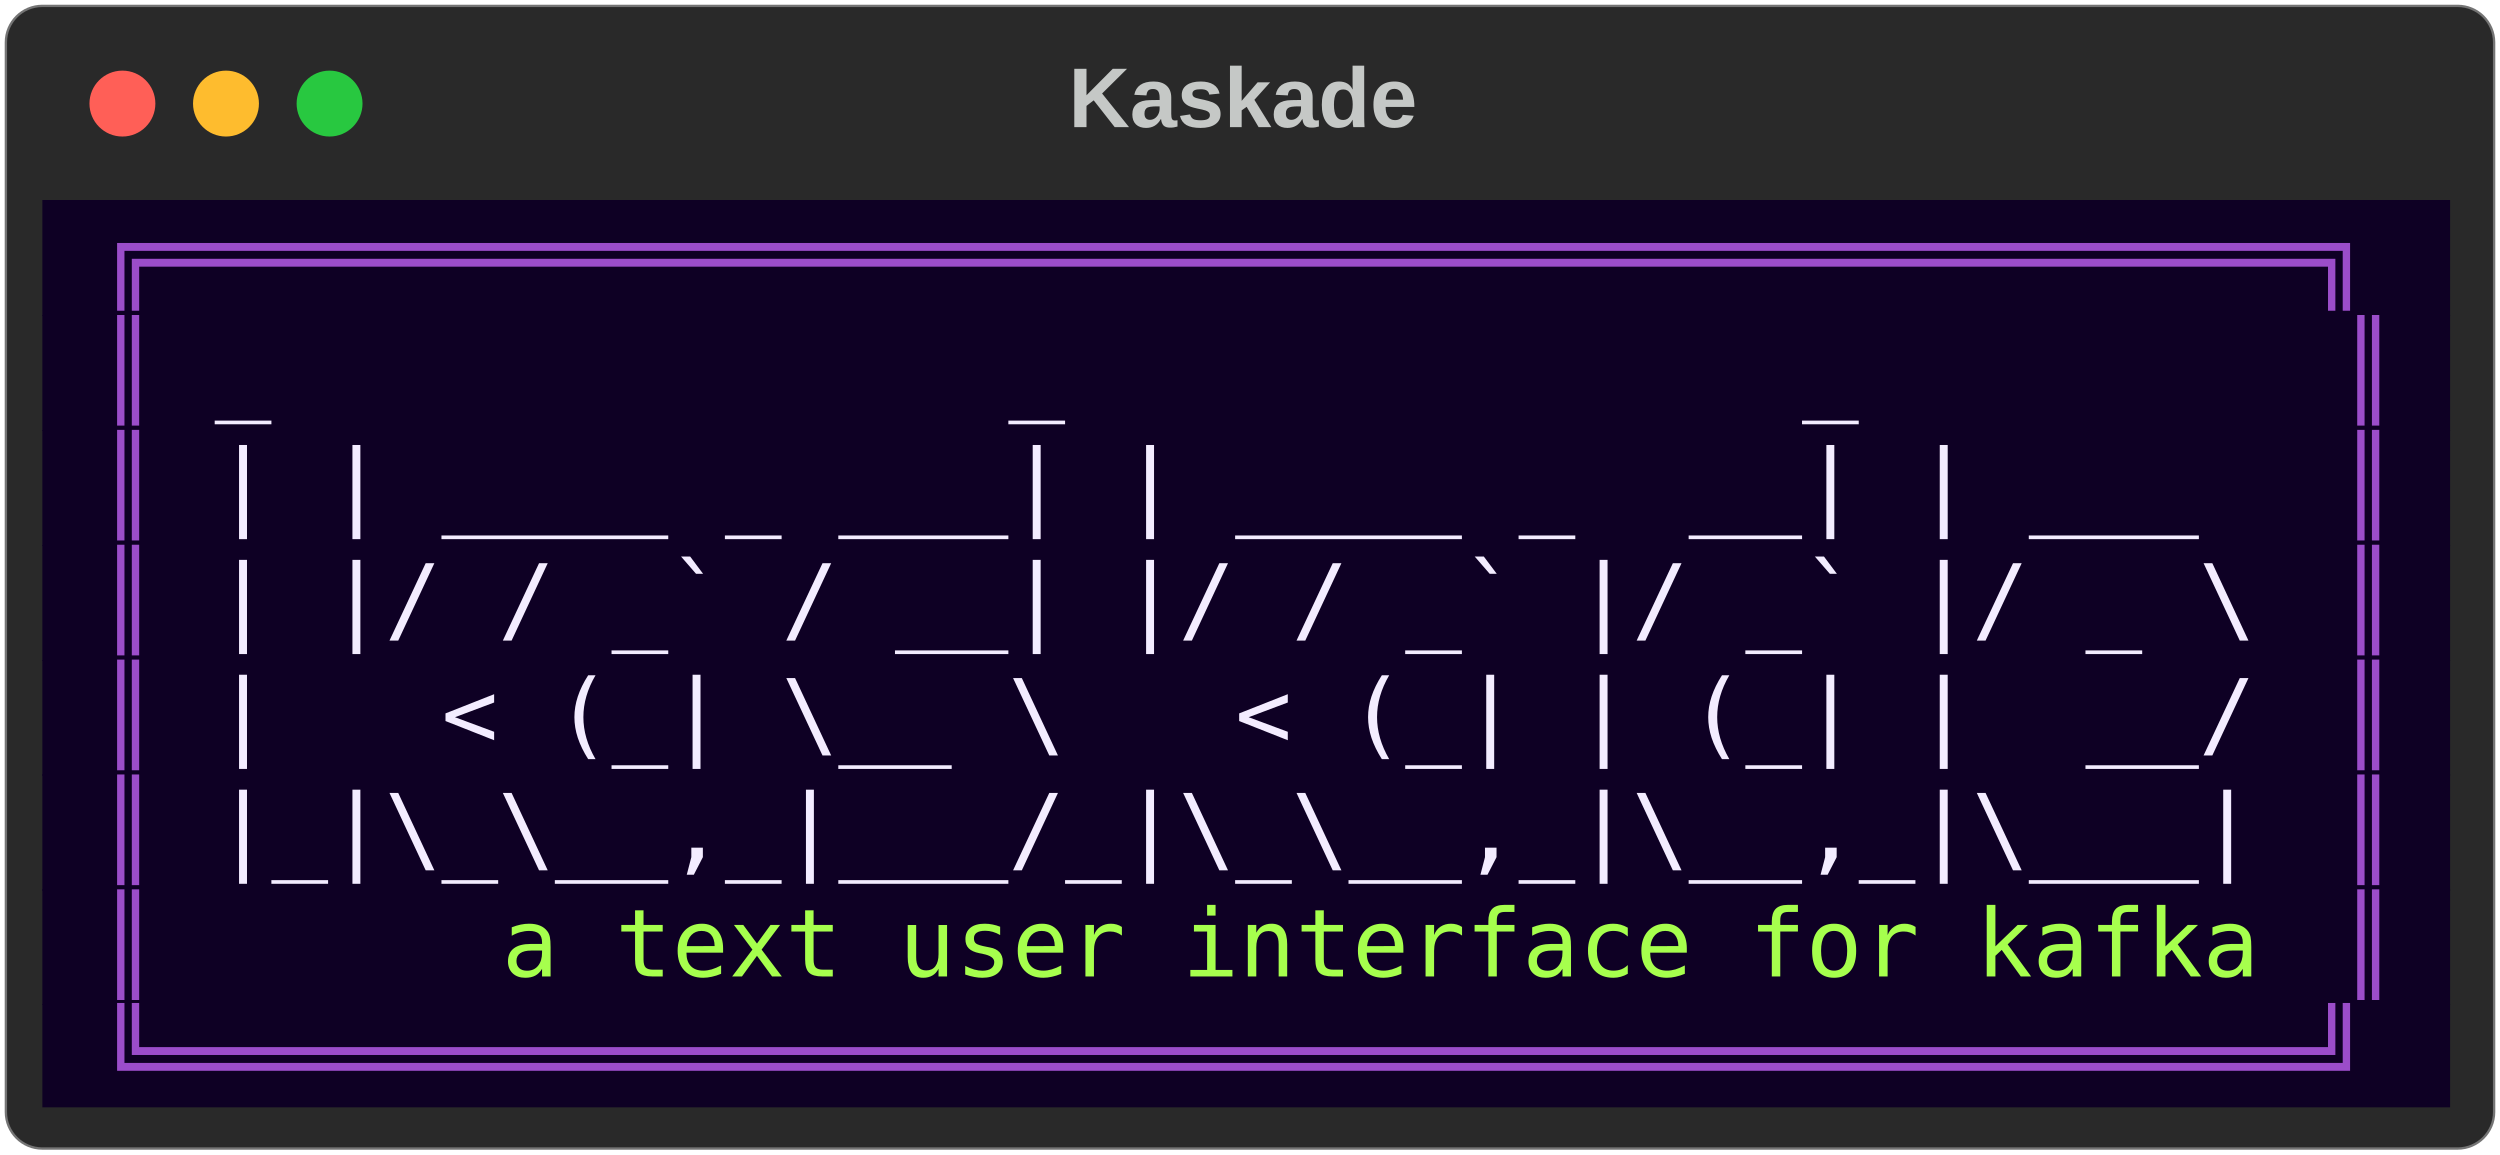
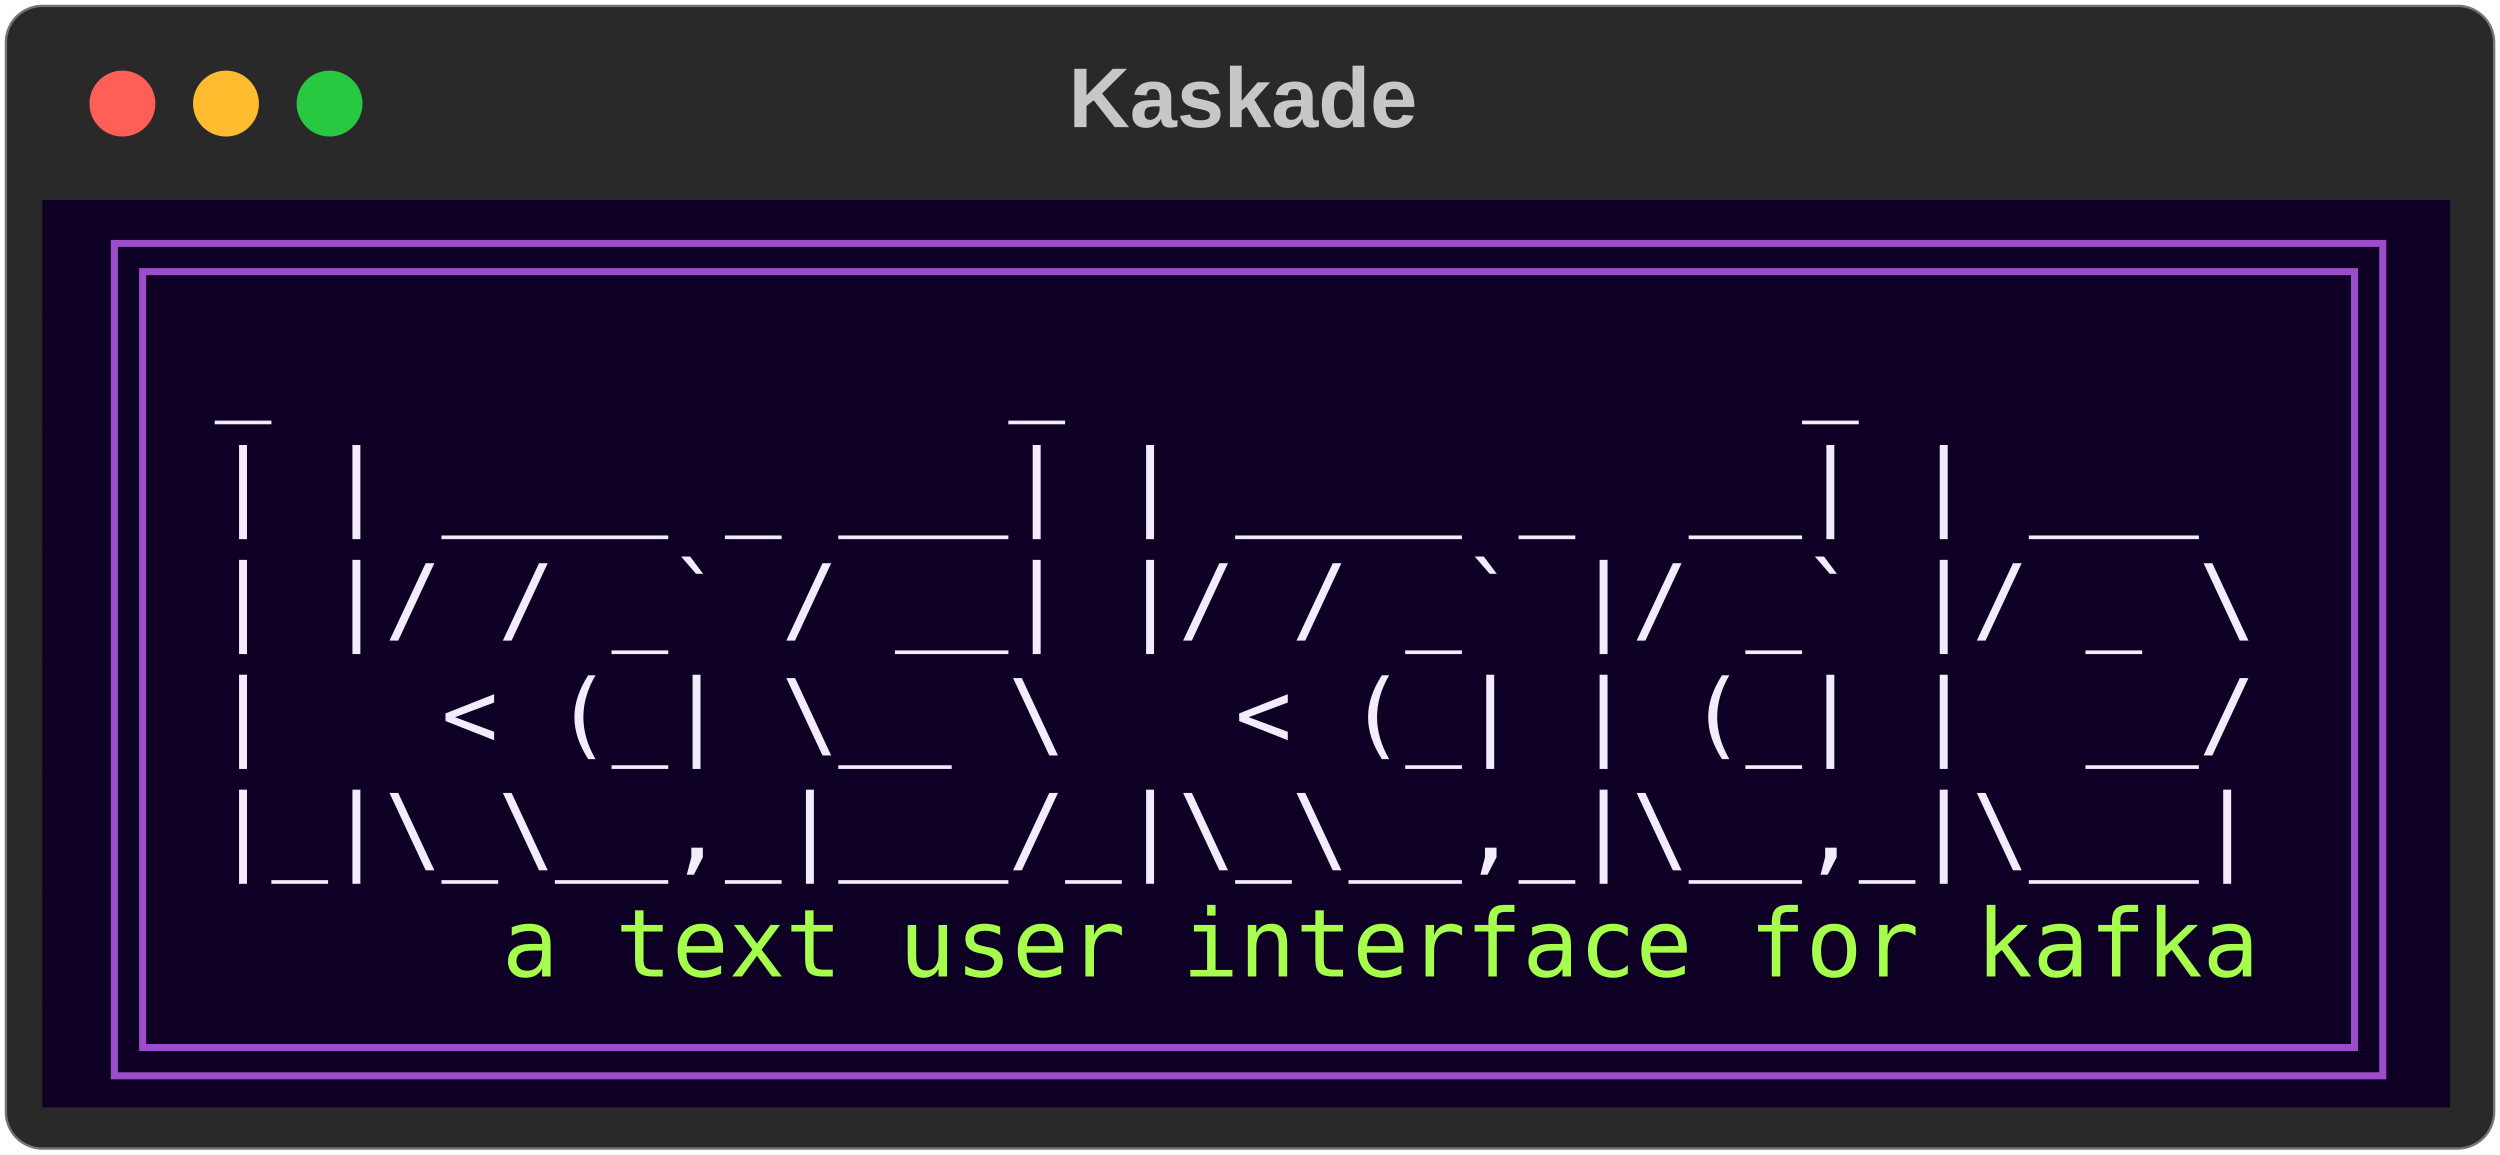
<svg xmlns="http://www.w3.org/2000/svg" width="531" height="245.2" class="rich-terminal" viewBox="0 0 531 245.2">
  <style>

    @font-face {
        font-family: "Fira Code";
        src: local("FiraCode-Regular"),
                url("https://cdnjs.cloudflare.com/ajax/libs/firacode/6.2.0/woff2/FiraCode-Regular.woff2") format("woff2"),
                url("https://cdnjs.cloudflare.com/ajax/libs/firacode/6.2.0/woff/FiraCode-Regular.woff") format("woff");
        font-style: normal;
        font-weight: 400;
    }
    @font-face {
        font-family: "Fira Code";
        src: local("FiraCode-Bold"),
                url("https://cdnjs.cloudflare.com/ajax/libs/firacode/6.2.0/woff2/FiraCode-Bold.woff2") format("woff2"),
                url("https://cdnjs.cloudflare.com/ajax/libs/firacode/6.2.0/woff/FiraCode-Bold.woff") format("woff");
        font-style: bold;
        font-weight: 700;
    }

    .terminal-1355979006-matrix {
        font-family: Fira Code, monospace;
        font-size: 20px;
        line-height: 24.4px;
        font-variant-east-asian: full-width;
    }

    .terminal-1355979006-title {
        font-size: 18px;
        font-weight: bold;
        font-family: arial;
    }

    .terminal-1355979006-r1 { fill: #c5c8c6 }
.terminal-1355979006-r2 { fill: #9b4dca }
.terminal-1355979006-r3 { fill: #f3ecff }
.terminal-1355979006-r4 { fill: #a6ff4d }
    </style>
  <defs>
    <clipPath id="terminal-1355979006-clip-terminal">
      <rect x="0" y="0" width="511.4" height="194.2" />
    </clipPath>
    <clipPath id="terminal-1355979006-line-0">
      <rect x="0" y="1.5" width="512.4" height="24.65" />
    </clipPath>
    <clipPath id="terminal-1355979006-line-1">
      <rect x="0" y="25.9" width="512.4" height="24.65" />
    </clipPath>
    <clipPath id="terminal-1355979006-line-2">
      <rect x="0" y="50.3" width="512.4" height="24.65" />
    </clipPath>
    <clipPath id="terminal-1355979006-line-3">
      <rect x="0" y="74.7" width="512.4" height="24.65" />
    </clipPath>
    <clipPath id="terminal-1355979006-line-4">
      <rect x="0" y="99.1" width="512.4" height="24.65" />
    </clipPath>
    <clipPath id="terminal-1355979006-line-5">
      <rect x="0" y="123.5" width="512.4" height="24.65" />
    </clipPath>
    <clipPath id="terminal-1355979006-line-6">
      <rect x="0" y="147.9" width="512.4" height="24.65" />
    </clipPath>
  </defs>
  <rect fill="#292929" stroke="rgba(255,255,255,0.35)" stroke-width="1" x="1" y="1" width="529" height="243.2" rx="8" />
  <text class="terminal-1355979006-title" fill="#c5c8c6" text-anchor="middle" x="264" y="27">Kaskade</text>
  <g transform="translate(26,22)">
    <circle cx="0" cy="0" r="7" fill="#ff5f57" />
    <circle cx="22" cy="0" r="7" fill="#febc2e" />
    <circle cx="44" cy="0" r="7" fill="#28c840" />
  </g>
  <g transform="translate(9, 41)" clip-path="url(#terminal-1355979006-clip-terminal)">
    <rect fill="#0e0024" x="0" y="1.5" width="12.2" height="24.65" shape-rendering="crispEdges" />
    <rect fill="#0e0024" x="12.2" y="1.5" width="488" height="24.65" shape-rendering="crispEdges" />
    <rect fill="#0e0024" x="500.2" y="1.5" width="12.2" height="24.65" shape-rendering="crispEdges" />
    <rect fill="#0e0024" x="0" y="25.9" width="12.2" height="24.65" shape-rendering="crispEdges" />
    <rect fill="#0e0024" x="12.2" y="25.9" width="12.2" height="24.65" shape-rendering="crispEdges" />
    <rect fill="#0e0024" x="24.4" y="25.9" width="12.2" height="24.65" shape-rendering="crispEdges" />
    <rect fill="#0e0024" x="36.6" y="25.9" width="366" height="24.65" shape-rendering="crispEdges" />
    <rect fill="#0e0024" x="402.6" y="25.9" width="85.4" height="24.65" shape-rendering="crispEdges" />
    <rect fill="#0e0024" x="488" y="25.9" width="12.2" height="24.65" shape-rendering="crispEdges" />
    <rect fill="#0e0024" x="500.2" y="25.9" width="12.2" height="24.65" shape-rendering="crispEdges" />
    <rect fill="#0e0024" x="0" y="50.3" width="12.2" height="24.65" shape-rendering="crispEdges" />
    <rect fill="#0e0024" x="12.2" y="50.3" width="12.2" height="24.65" shape-rendering="crispEdges" />
    <rect fill="#0e0024" x="24.4" y="50.3" width="12.2" height="24.65" shape-rendering="crispEdges" />
    <rect fill="#0e0024" x="36.6" y="50.3" width="427" height="24.65" shape-rendering="crispEdges" />
    <rect fill="#0e0024" x="463.6" y="50.3" width="24.4" height="24.65" shape-rendering="crispEdges" />
    <rect fill="#0e0024" x="488" y="50.3" width="12.2" height="24.65" shape-rendering="crispEdges" />
    <rect fill="#0e0024" x="500.2" y="50.3" width="12.2" height="24.65" shape-rendering="crispEdges" />
    <rect fill="#0e0024" x="0" y="74.7" width="12.2" height="24.65" shape-rendering="crispEdges" />
    <rect fill="#0e0024" x="12.2" y="74.7" width="12.2" height="24.65" shape-rendering="crispEdges" />
    <rect fill="#0e0024" x="24.4" y="74.7" width="12.2" height="24.65" shape-rendering="crispEdges" />
    <rect fill="#0e0024" x="36.6" y="74.7" width="439.2" height="24.65" shape-rendering="crispEdges" />
    <rect fill="#0e0024" x="475.8" y="74.7" width="12.2" height="24.65" shape-rendering="crispEdges" />
    <rect fill="#0e0024" x="488" y="74.7" width="12.2" height="24.65" shape-rendering="crispEdges" />
    <rect fill="#0e0024" x="500.2" y="74.7" width="12.2" height="24.65" shape-rendering="crispEdges" />
    <rect fill="#0e0024" x="0" y="99.1" width="12.2" height="24.65" shape-rendering="crispEdges" />
    <rect fill="#0e0024" x="12.2" y="99.1" width="12.2" height="24.65" shape-rendering="crispEdges" />
    <rect fill="#0e0024" x="24.4" y="99.1" width="12.2" height="24.65" shape-rendering="crispEdges" />
    <rect fill="#0e0024" x="36.6" y="99.1" width="439.2" height="24.65" shape-rendering="crispEdges" />
    <rect fill="#0e0024" x="475.8" y="99.1" width="12.2" height="24.65" shape-rendering="crispEdges" />
    <rect fill="#0e0024" x="488" y="99.1" width="12.2" height="24.65" shape-rendering="crispEdges" />
    <rect fill="#0e0024" x="500.2" y="99.1" width="12.2" height="24.65" shape-rendering="crispEdges" />
    <rect fill="#0e0024" x="0" y="123.5" width="12.2" height="24.65" shape-rendering="crispEdges" />
    <rect fill="#0e0024" x="12.2" y="123.5" width="12.2" height="24.65" shape-rendering="crispEdges" />
    <rect fill="#0e0024" x="24.4" y="123.5" width="12.2" height="24.65" shape-rendering="crispEdges" />
    <rect fill="#0e0024" x="36.6" y="123.5" width="439.2" height="24.65" shape-rendering="crispEdges" />
    <rect fill="#0e0024" x="475.8" y="123.5" width="12.2" height="24.65" shape-rendering="crispEdges" />
    <rect fill="#0e0024" x="488" y="123.5" width="12.2" height="24.65" shape-rendering="crispEdges" />
    <rect fill="#0e0024" x="500.2" y="123.5" width="12.2" height="24.65" shape-rendering="crispEdges" />
    <rect fill="#0e0024" x="0" y="147.9" width="12.2" height="24.65" shape-rendering="crispEdges" />
    <rect fill="#0e0024" x="12.2" y="147.9" width="12.2" height="24.65" shape-rendering="crispEdges" />
    <rect fill="#0e0024" x="24.4" y="147.9" width="12.2" height="24.65" shape-rendering="crispEdges" />
    <rect fill="#0e0024" x="36.6" y="147.9" width="61" height="24.65" shape-rendering="crispEdges" />
    <rect fill="#0e0024" x="97.6" y="147.9" width="378.2" height="24.65" shape-rendering="crispEdges" />
    <rect fill="#0e0024" x="475.8" y="147.9" width="12.2" height="24.65" shape-rendering="crispEdges" />
    <rect fill="#0e0024" x="488" y="147.9" width="12.2" height="24.65" shape-rendering="crispEdges" />
    <rect fill="#0e0024" x="500.2" y="147.9" width="12.2" height="24.65" shape-rendering="crispEdges" />
    <rect fill="#0e0024" x="0" y="172.3" width="12.2" height="24.65" shape-rendering="crispEdges" />
    <rect fill="#0e0024" x="12.2" y="172.3" width="488" height="24.65" shape-rendering="crispEdges" />
    <rect fill="#0e0024" x="500.2" y="172.3" width="12.2" height="24.65" shape-rendering="crispEdges" />
    <g class="terminal-1355979006-matrix">
-       <text class="terminal-1355979006-r2" x="12.2" y="20" textLength="488" clip-path="url(#terminal-1355979006-line-0)">╔══════════════════════════════════════╗</text>
+       <rect fill="none" stroke="#9b4dca" stroke-width="1.5" x="15.3" y="10.7" width="481.8" height="176.8" />
+       <rect fill="none" stroke="#9b4dca" stroke-width="1.5" x="21.3" y="16.7" width="469.8" height="164.8" />
      <text class="terminal-1355979006-r1" x="512.4" y="20" textLength="12.2" clip-path="url(#terminal-1355979006-line-0)">
</text>
-       <text class="terminal-1355979006-r2" x="12.2" y="44.4" textLength="12.2" clip-path="url(#terminal-1355979006-line-1)">║</text>
      <text class="terminal-1355979006-r3" x="36.6" y="44.4" textLength="366" clip-path="url(#terminal-1355979006-line-1)"> _             _             _</text>
-       <text class="terminal-1355979006-r2" x="488" y="44.4" textLength="12.2" clip-path="url(#terminal-1355979006-line-1)">║</text>
      <text class="terminal-1355979006-r1" x="512.4" y="44.4" textLength="12.2" clip-path="url(#terminal-1355979006-line-1)">
</text>
-       <text class="terminal-1355979006-r2" x="12.2" y="68.8" textLength="12.2" clip-path="url(#terminal-1355979006-line-2)">║</text>
      <text class="terminal-1355979006-r3" x="36.6" y="68.8" textLength="427" clip-path="url(#terminal-1355979006-line-2)">| | ____ _ ___| | ____ _  __| | ___</text>
-       <text class="terminal-1355979006-r2" x="488" y="68.8" textLength="12.2" clip-path="url(#terminal-1355979006-line-2)">║</text>
      <text class="terminal-1355979006-r1" x="512.4" y="68.8" textLength="12.2" clip-path="url(#terminal-1355979006-line-2)">
</text>
-       <text class="terminal-1355979006-r2" x="12.2" y="93.2" textLength="12.2" clip-path="url(#terminal-1355979006-line-3)">║</text>
      <text class="terminal-1355979006-r3" x="36.6" y="93.2" textLength="439.2" clip-path="url(#terminal-1355979006-line-3)">| |/ / _` / __| |/ / _` |/ _` |/ _ \</text>
-       <text class="terminal-1355979006-r2" x="488" y="93.2" textLength="12.2" clip-path="url(#terminal-1355979006-line-3)">║</text>
      <text class="terminal-1355979006-r1" x="512.4" y="93.2" textLength="12.2" clip-path="url(#terminal-1355979006-line-3)">
</text>
-       <text class="terminal-1355979006-r2" x="12.2" y="117.6" textLength="12.2" clip-path="url(#terminal-1355979006-line-4)">║</text>
      <text class="terminal-1355979006-r3" x="36.6" y="117.6" textLength="439.2" clip-path="url(#terminal-1355979006-line-4)">|   &lt; (_| \__ \   &lt; (_| | (_| |  __/</text>
-       <text class="terminal-1355979006-r2" x="488" y="117.6" textLength="12.2" clip-path="url(#terminal-1355979006-line-4)">║</text>
      <text class="terminal-1355979006-r1" x="512.4" y="117.6" textLength="12.2" clip-path="url(#terminal-1355979006-line-4)">
</text>
-       <text class="terminal-1355979006-r2" x="12.2" y="142" textLength="12.2" clip-path="url(#terminal-1355979006-line-5)">║</text>
      <text class="terminal-1355979006-r3" x="36.6" y="142" textLength="439.2" clip-path="url(#terminal-1355979006-line-5)">|_|\_\__,_|___/_|\_\__,_|\__,_|\___|</text>
-       <text class="terminal-1355979006-r2" x="488" y="142" textLength="12.2" clip-path="url(#terminal-1355979006-line-5)">║</text>
      <text class="terminal-1355979006-r1" x="512.4" y="142" textLength="12.2" clip-path="url(#terminal-1355979006-line-5)">
</text>
-       <text class="terminal-1355979006-r2" x="12.2" y="166.4" textLength="12.2" clip-path="url(#terminal-1355979006-line-6)">║</text>
      <text class="terminal-1355979006-r4" x="97.6" y="166.4" textLength="378.2" clip-path="url(#terminal-1355979006-line-6)">a text user interface for kafka</text>
-       <text class="terminal-1355979006-r2" x="488" y="166.4" textLength="12.2" clip-path="url(#terminal-1355979006-line-6)">║</text>
      <text class="terminal-1355979006-r1" x="512.4" y="166.4" textLength="12.2" clip-path="url(#terminal-1355979006-line-6)">
</text>
-       <text class="terminal-1355979006-r2" x="12.2" y="190.8" textLength="488" clip-path="url(#terminal-1355979006-line-7)">╚══════════════════════════════════════╝</text>
    </g>
  </g>
</svg>
